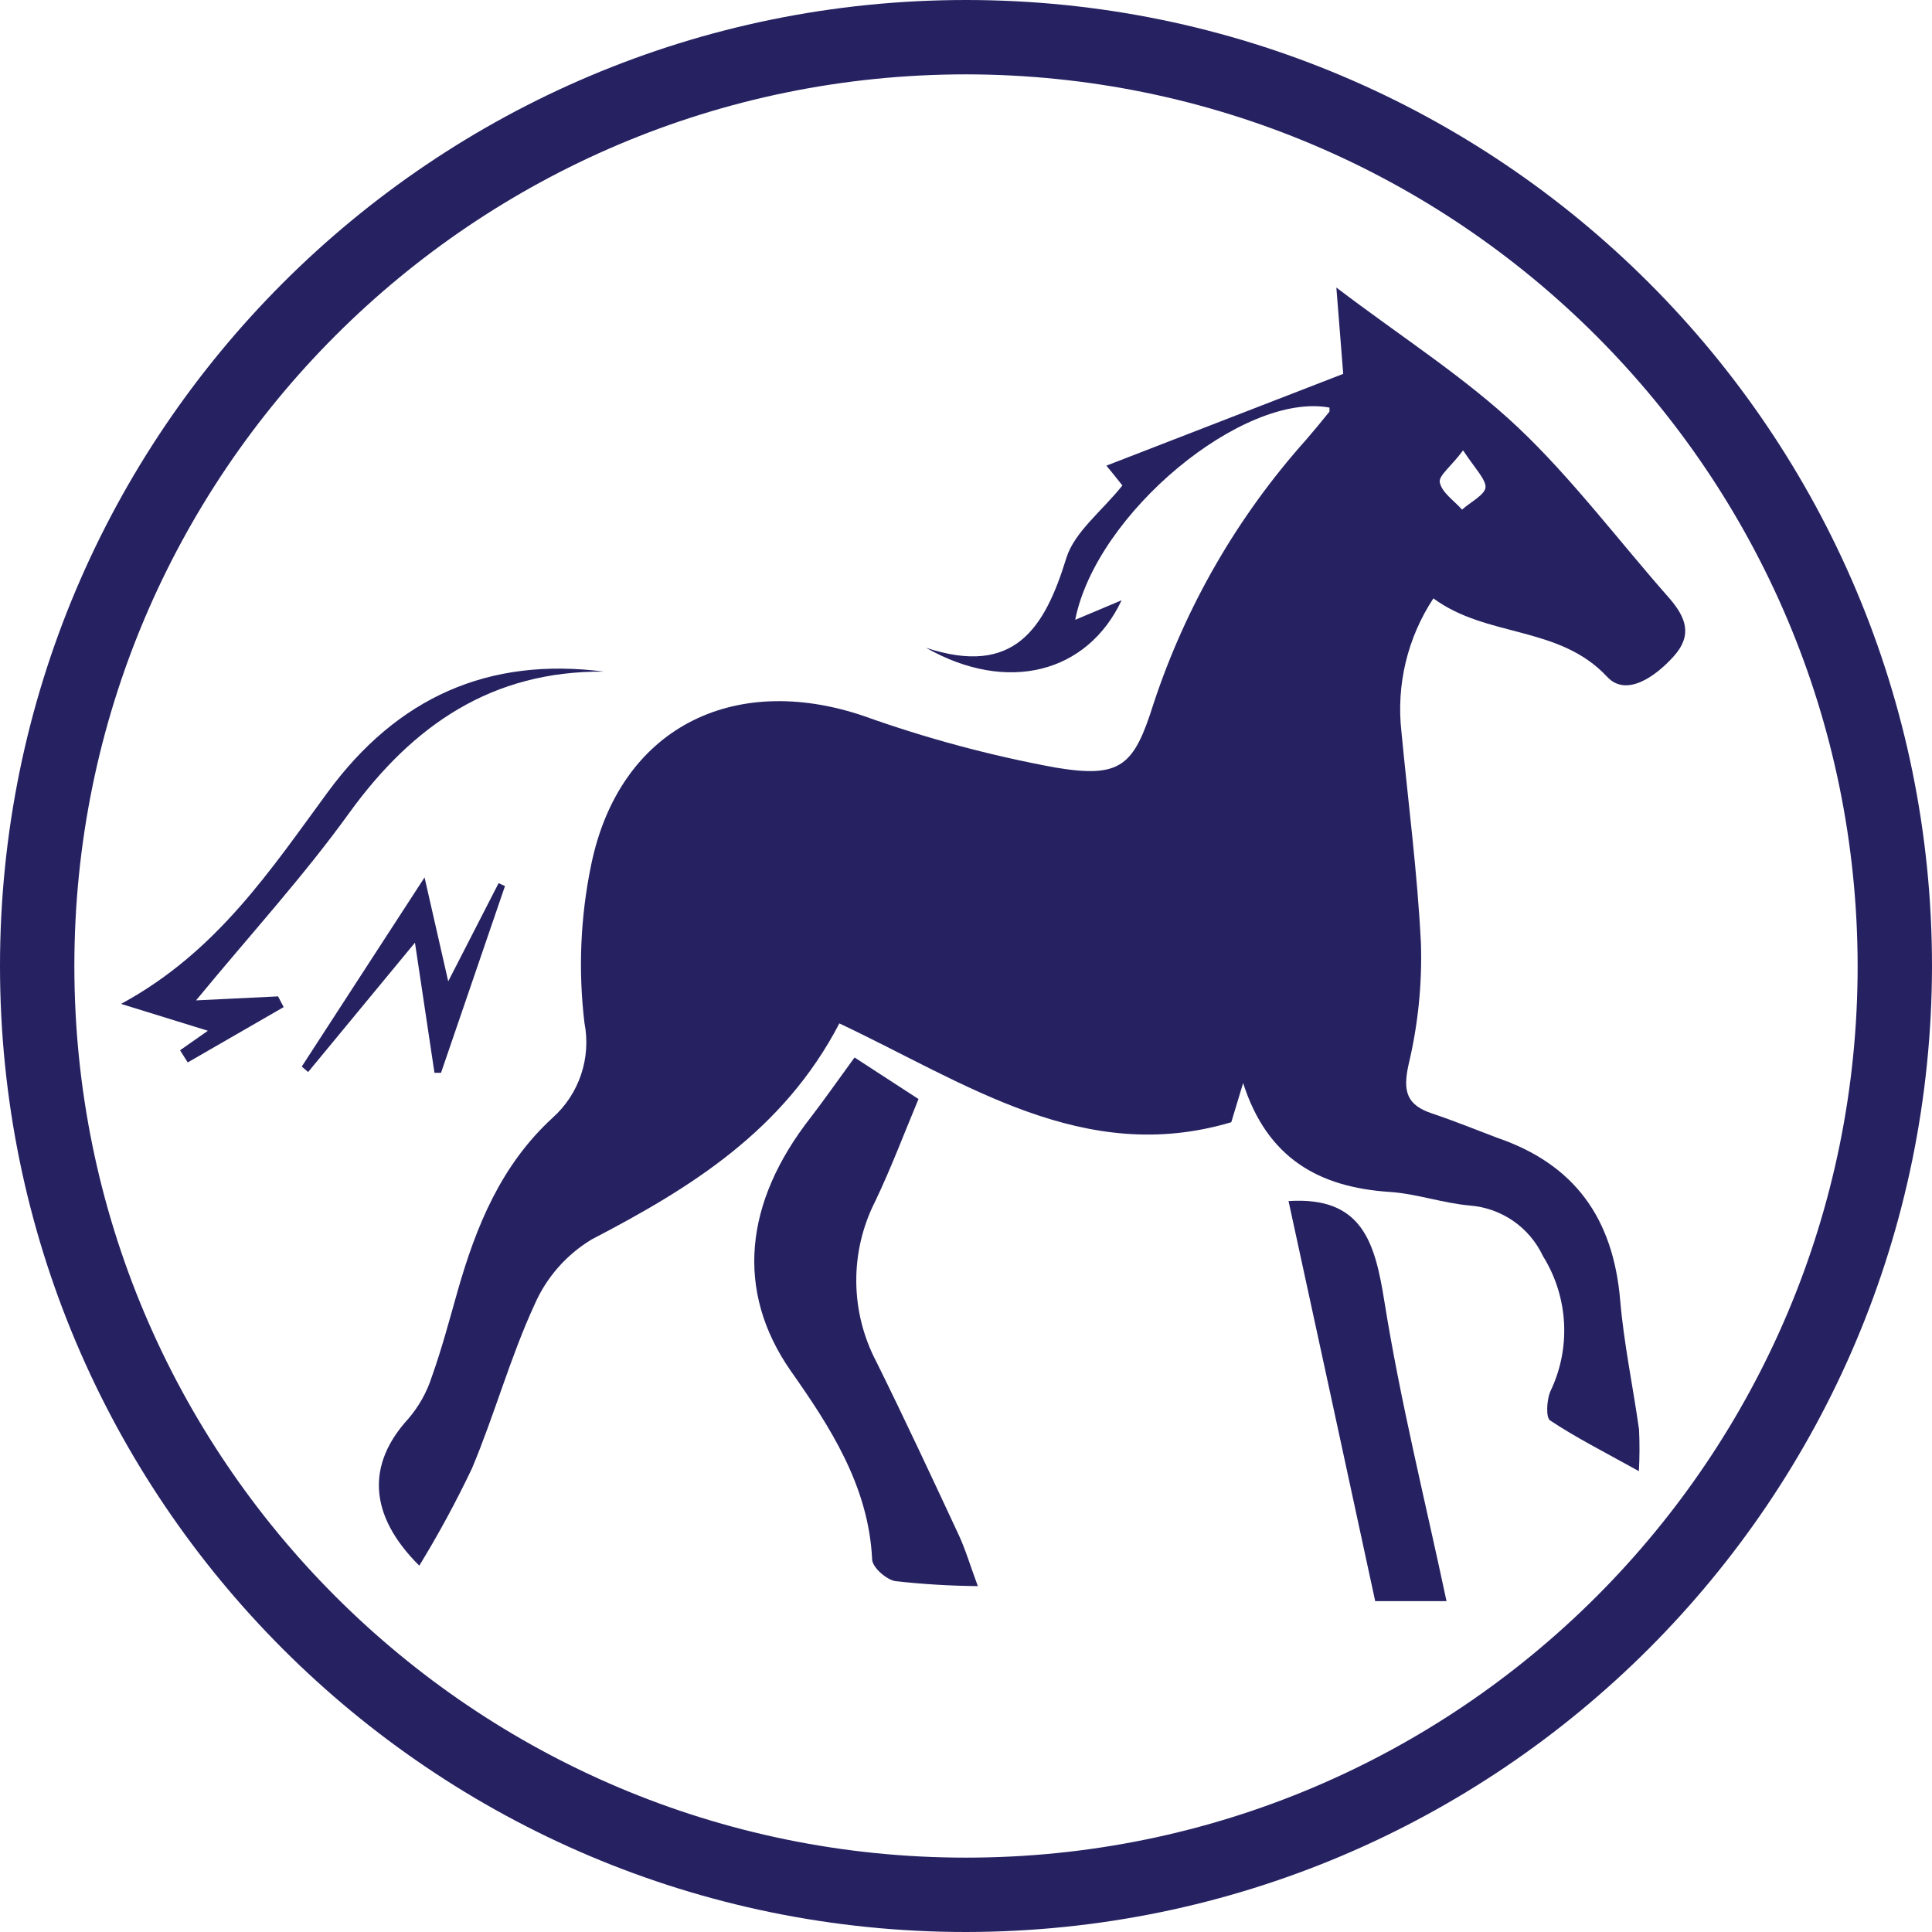
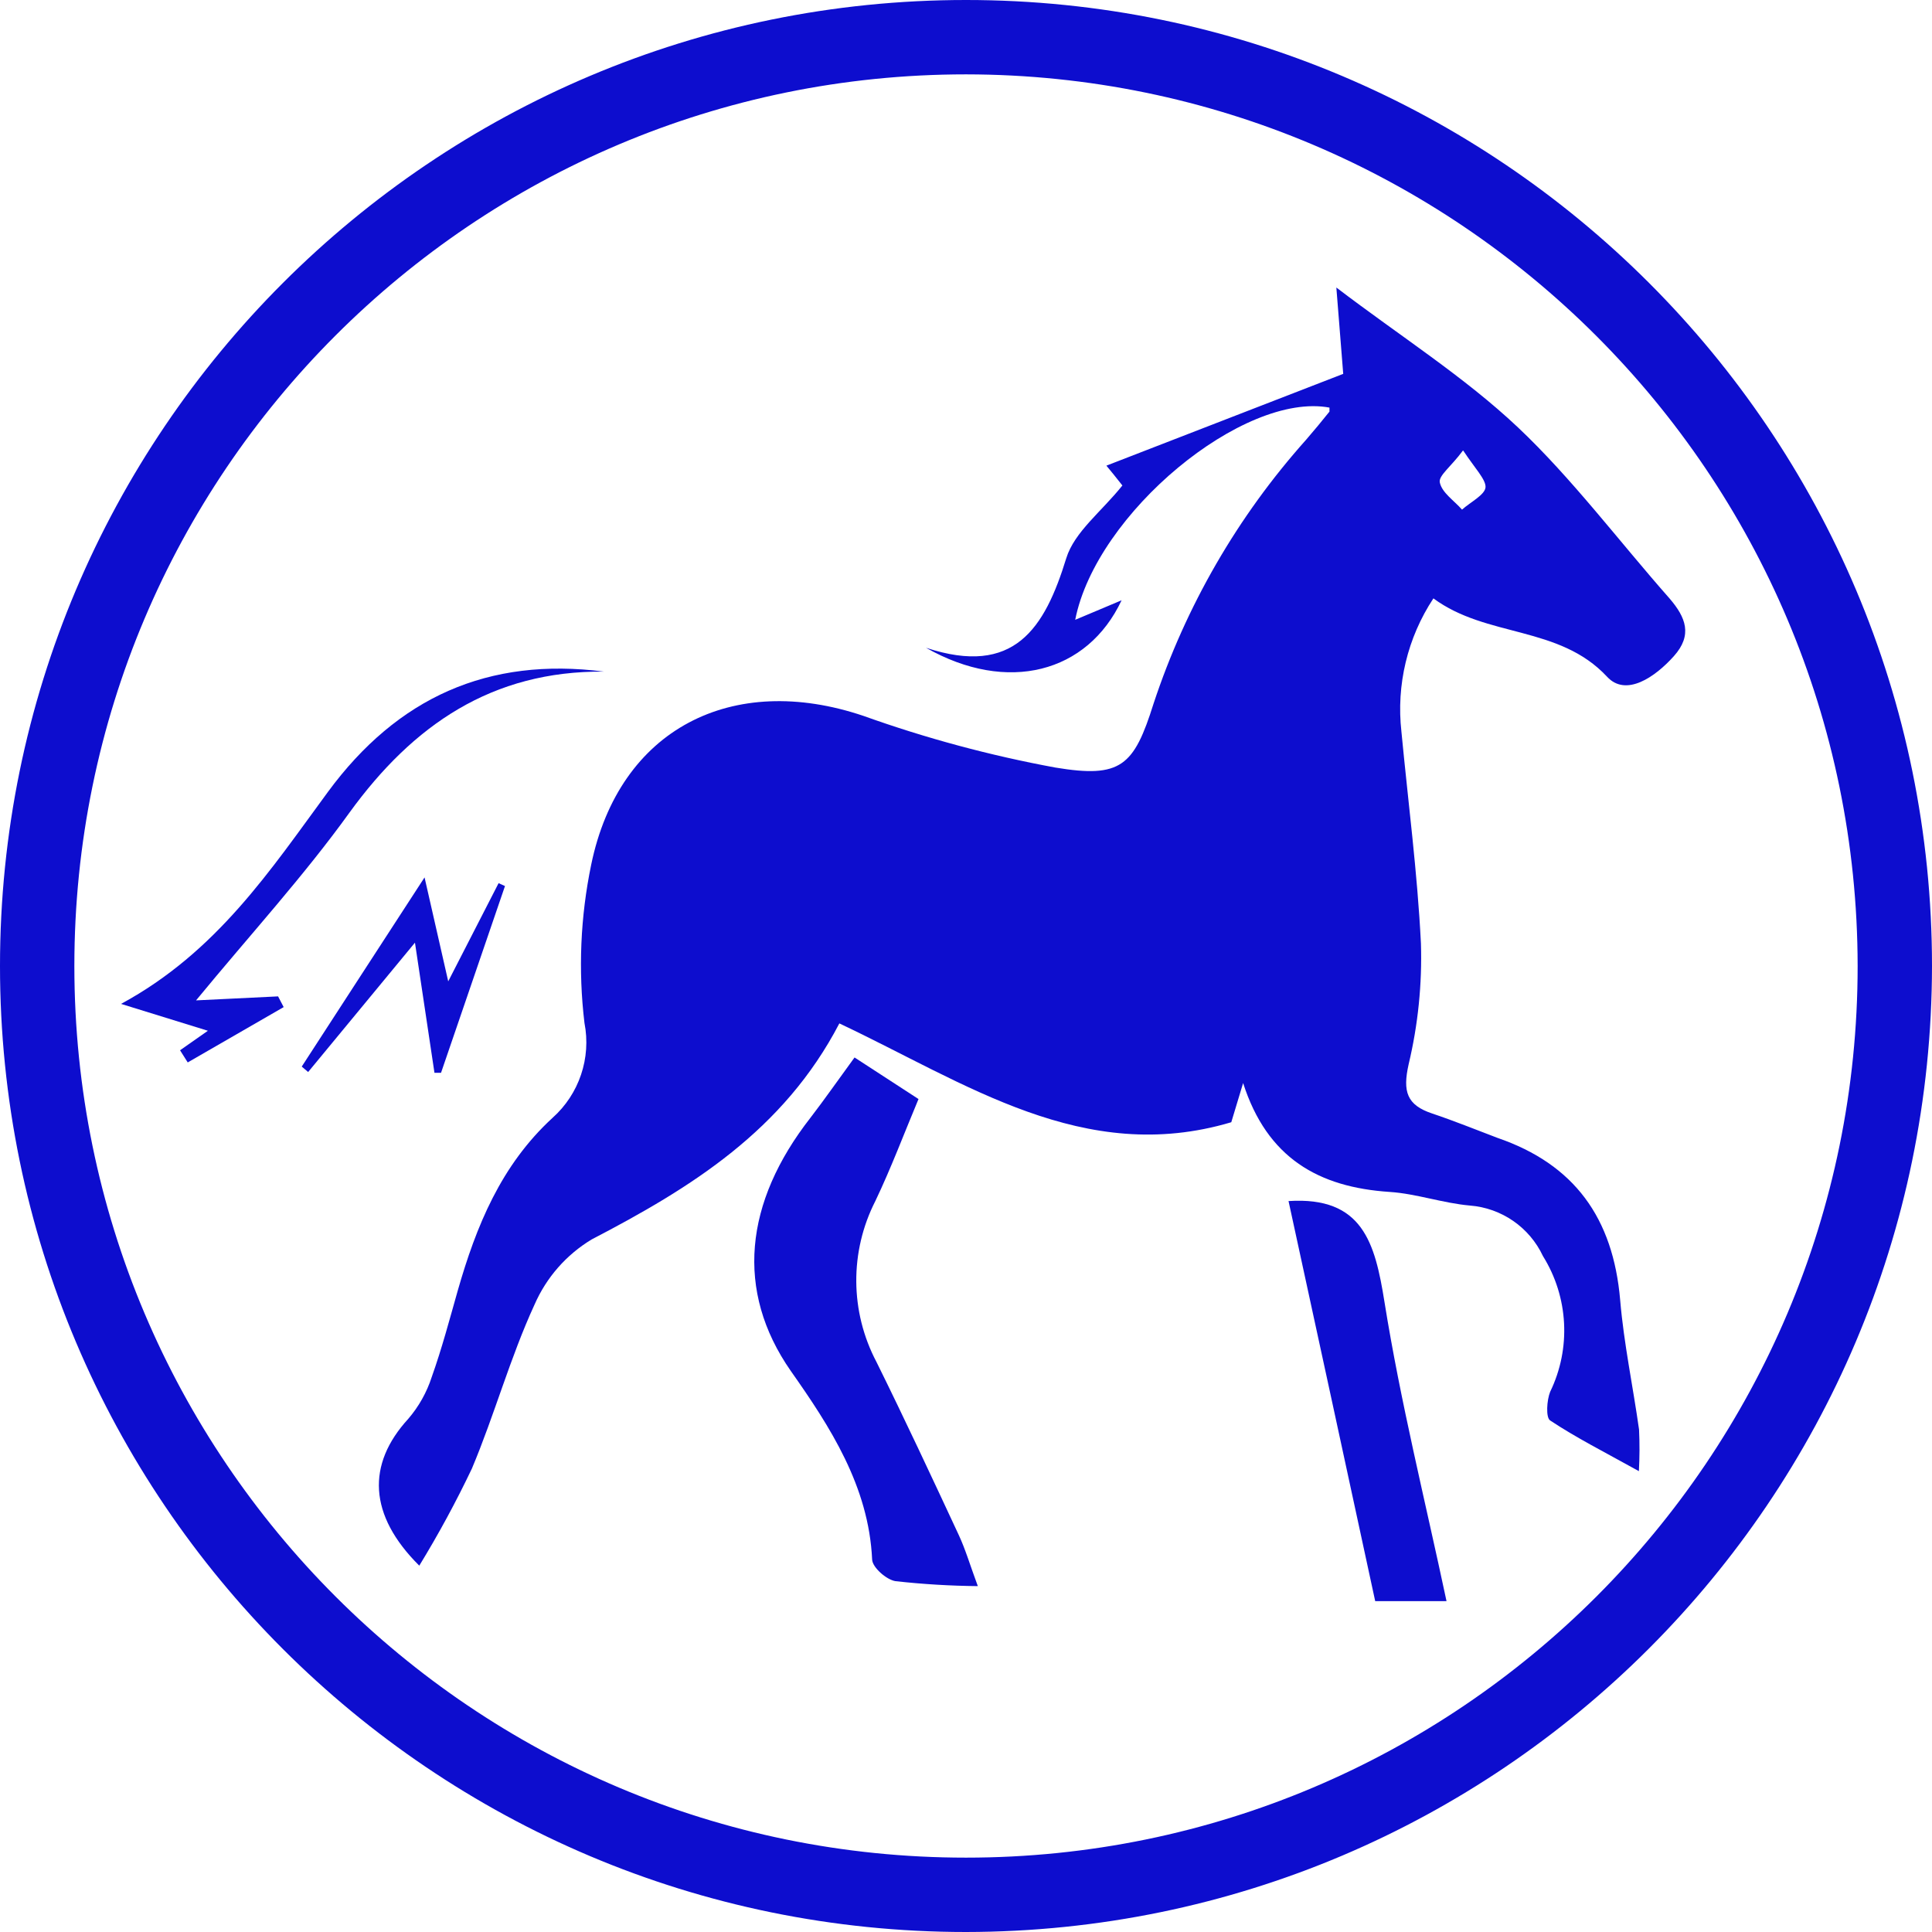
<svg xmlns="http://www.w3.org/2000/svg" viewBox="0 0 120.82 120.82">
  <defs>
-     <style>.cls-1{fill:#262262;}</style>
+     <style>.cls-1{fill:#0d0dce;}</style>
  </defs>
  <g id="Layer_2" data-name="Layer 2">
    <g id="Layer_1-2" data-name="Layer 1">
      <path class="cls-1" d="M102.49,92c-2.2-1.22-3.94-2.1-5.55-3.17-.28-.18-.21-1.27,0-1.79a8.79,8.79,0,0,0-.45-8.49,5.52,5.52,0,0,0-4.57-3.16c-1.69-.15-3.35-.74-5-.85-4.47-.29-7.68-2.13-9.18-6.81L77,70.18C67.77,72.93,60.4,67.73,52.49,64,49,70.7,43.21,74.28,37,77.51a8.93,8.93,0,0,0-3.57,4.07c-1.53,3.32-2.5,6.89-3.92,10.26a65.66,65.66,0,0,1-3.29,6.07c-3.19-3.17-3.29-6.34-.69-9.18A7.59,7.59,0,0,0,27,86.11c.63-1.77,1.11-3.58,1.62-5.38,1.16-4.06,2.71-7.86,5.93-10.82a6.33,6.33,0,0,0,2-5.94,30.71,30.71,0,0,1,.42-9.89C38.72,45.57,45.8,42,54,44.77A77.07,77.07,0,0,0,66,48c4.1.68,4.91-.09,6.14-4a46.78,46.78,0,0,1,9.53-16.49c.5-.58,1-1.18,1.47-1.77,0-.05,0-.17,0-.25-5.37-1-14.59,6.6-15.9,13.27l2.9-1.22C68,42.09,63,43.4,57.91,40.51c5.52,1.82,7.42-1.21,8.77-5.6.51-1.65,2.22-2.93,3.51-4.55-.31-.4-.8-1-1-1.24L84,23.38c-.13-1.63-.28-3.54-.43-5.4,4,3.05,8,5.58,11.36,8.75s6.33,7.13,9.49,10.71c1,1.17,1.44,2.27.26,3.59s-3,2.57-4.18,1.29c-3-3.22-7.52-2.43-10.86-4.9a12.58,12.58,0,0,0-2,8.34c.42,4.41,1,8.81,1.22,13.24a28.79,28.79,0,0,1-.77,7.56c-.38,1.7-.12,2.55,1.49,3.08,1.37.46,2.7,1,4.07,1.52,4.8,1.65,7.23,5,7.67,10.15.23,2.71.8,5.39,1.18,8.09A25.78,25.78,0,0,1,102.49,92Zm-11-63.83c-.73,1-1.54,1.57-1.45,2,.13.64.9,1.14,1.39,1.7.52-.47,1.45-.93,1.47-1.41S92.21,29.25,91.52,28.2Z" />
      <path class="cls-1" d="M53.44,66.13l4,2.6c-.92,2.2-1.72,4.33-2.7,6.38a10.93,10.93,0,0,0,.07,10.06c1.77,3.58,3.46,7.2,5.15,10.83.42.9.7,1.87,1.19,3.19A50.91,50.91,0,0,1,56,98.88c-.57-.09-1.44-.86-1.46-1.35-.21-4.59-2.64-8.32-5.09-11.8-3.48-5-2.91-10.53,1.24-15.84C51.56,68.76,52.38,67.58,53.44,66.13Z" />
      <path class="cls-1" d="M80.58,75.11c4.64-.3,5.41,2.62,6,6.31,1,6.25,2.54,12.4,3.88,18.71H86C84.15,91.56,82.37,83.34,80.58,75.11Z" />
      <path class="cls-1" d="M37.77,42c-7-.06-11.94,3.34-15.91,8.81-2.88,4-6.2,7.62-9.6,11.75l5.13-.25.35.67-6,3.46-.48-.76L13,64.46,7.57,62.78c6-3.25,9.35-8.38,12.94-13.26C24.86,43.61,30.54,41.07,37.77,42Z" />
      <path class="cls-1" d="M26.55,54.87c.48,2.11.92,4.06,1.48,6.5l3.15-6.14.4.18-4,11.68-.41,0c-.41-2.73-.82-5.46-1.22-8.14l-6.68,8.09-.4-.34C21.35,62.87,23.87,59,26.55,54.87Z" />
      <path class="cls-1" d="M60.41,120.82a60.41,60.41,0,1,1,60.41-60.41A60.48,60.48,0,0,1,60.41,120.82Zm0-116.17a55.76,55.76,0,1,0,55.76,55.76A55.82,55.82,0,0,0,60.41,4.65Z" />
    </g>
  </g>
</svg>
